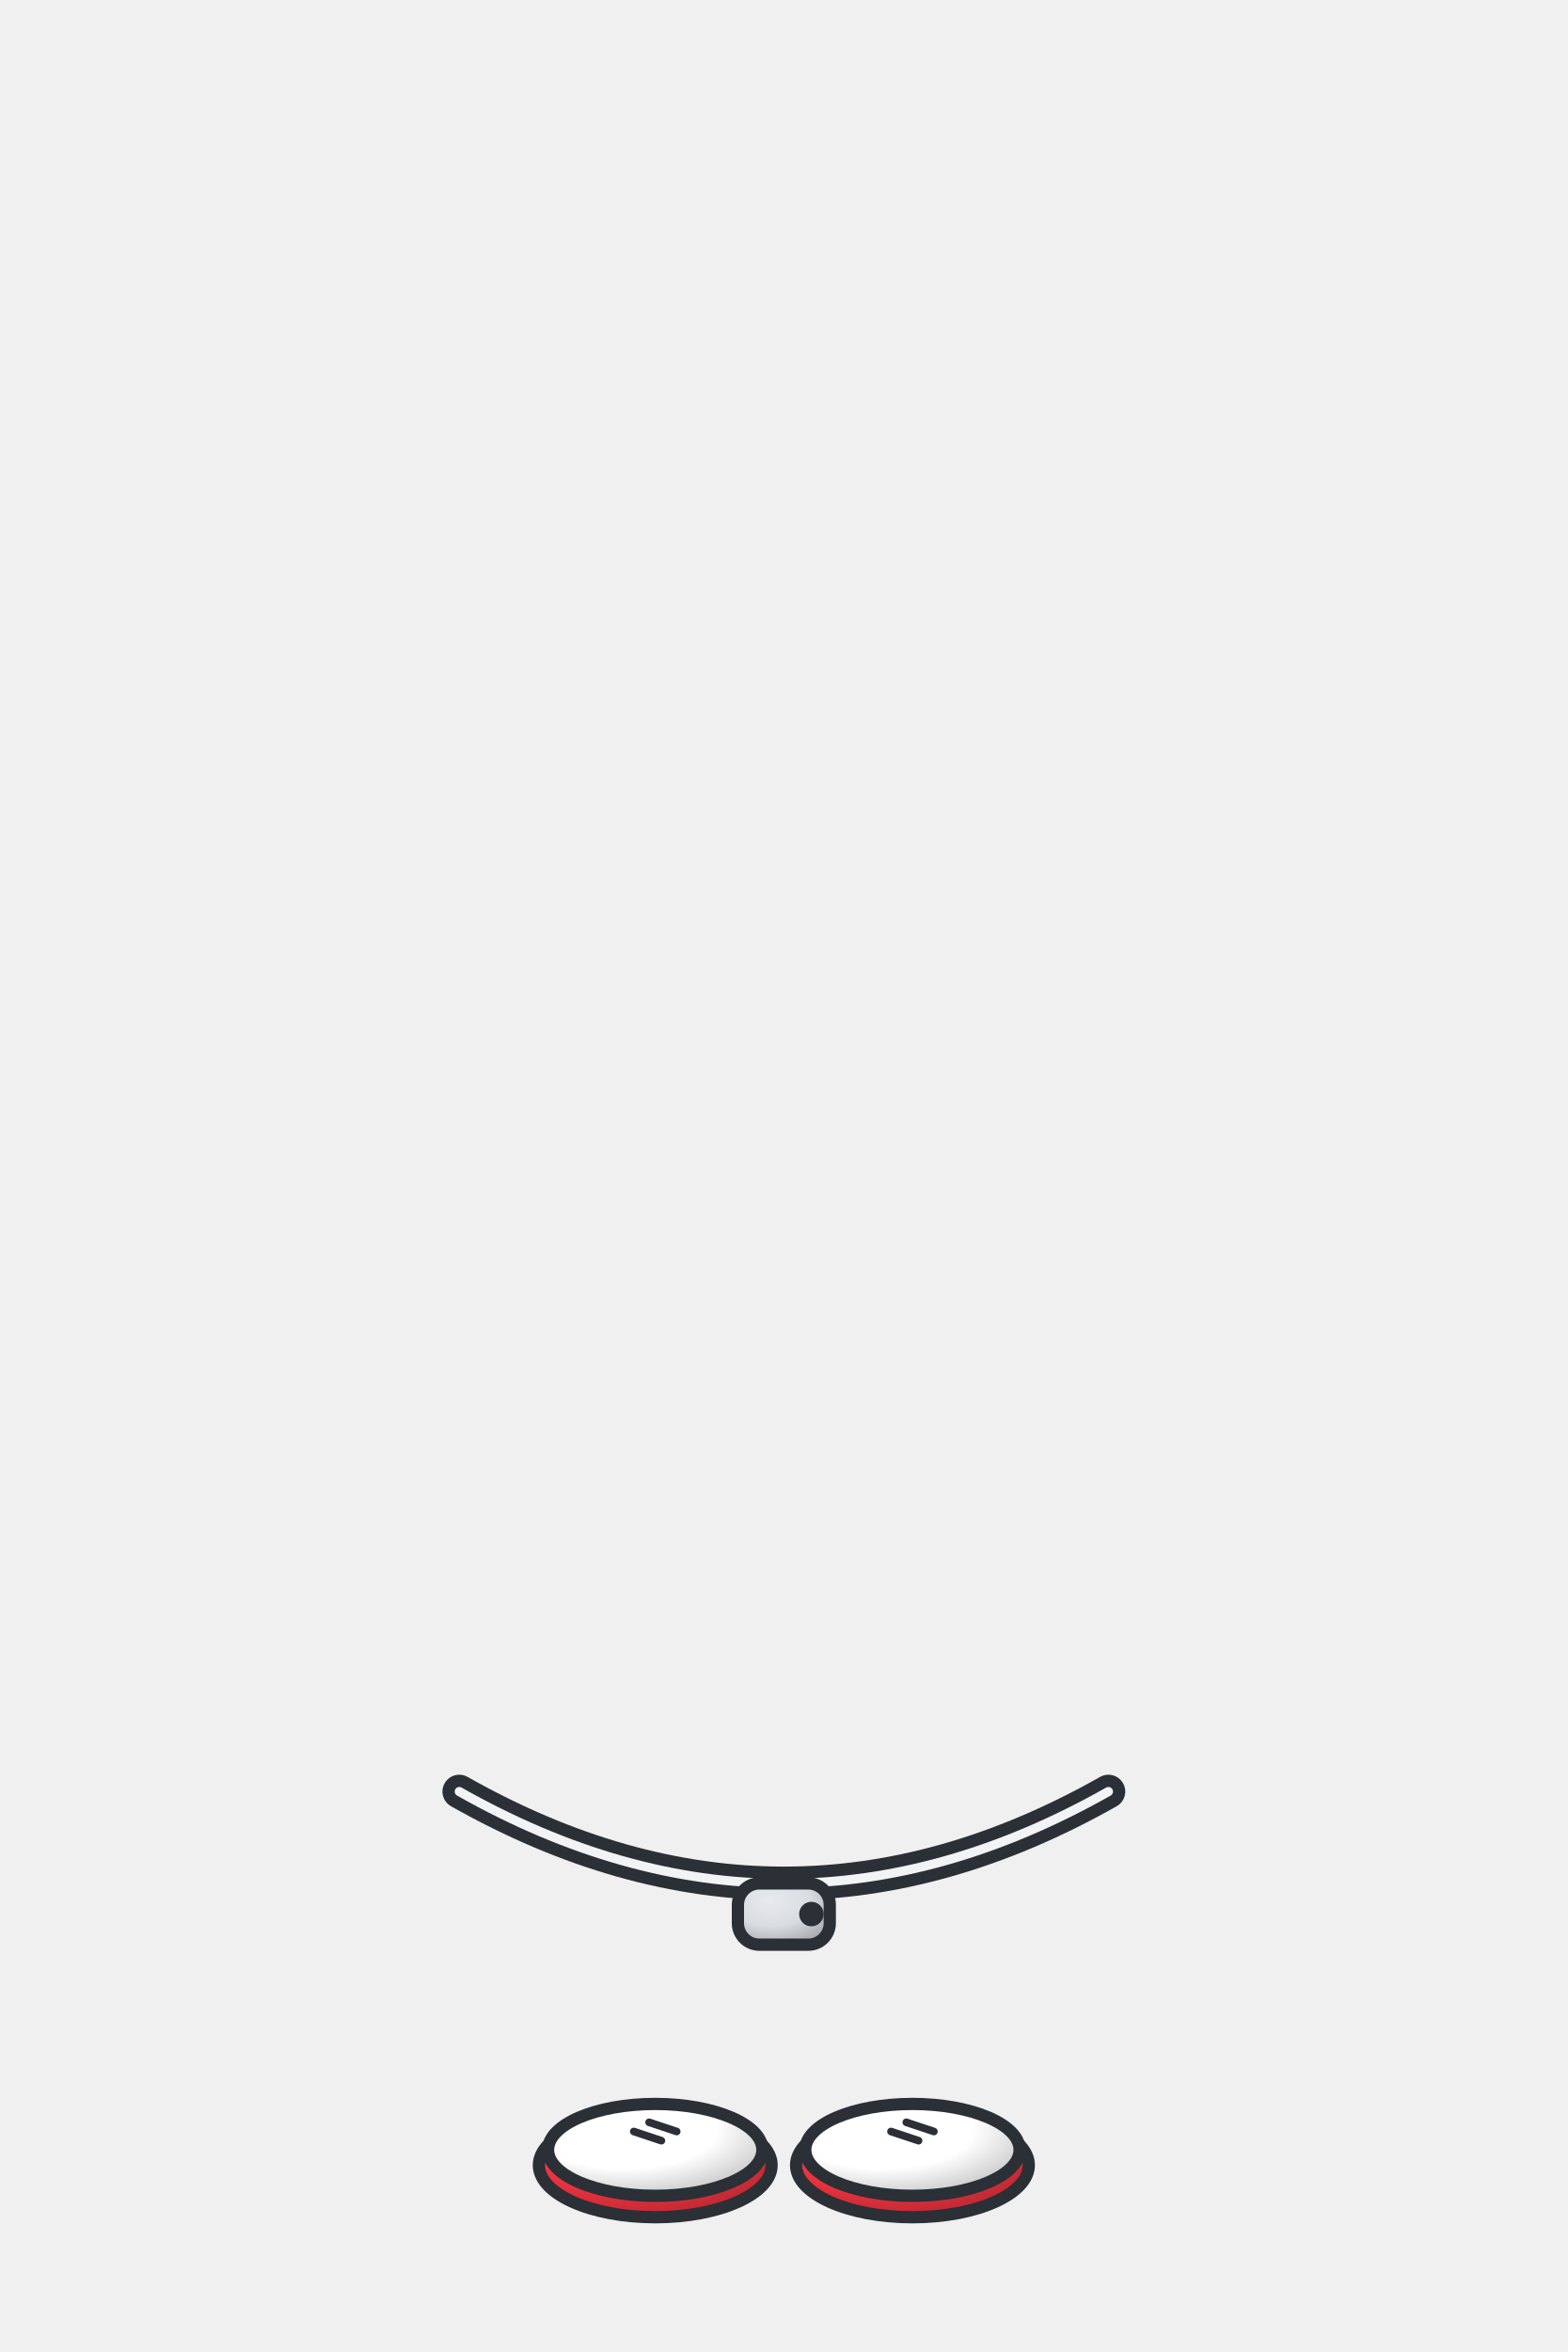
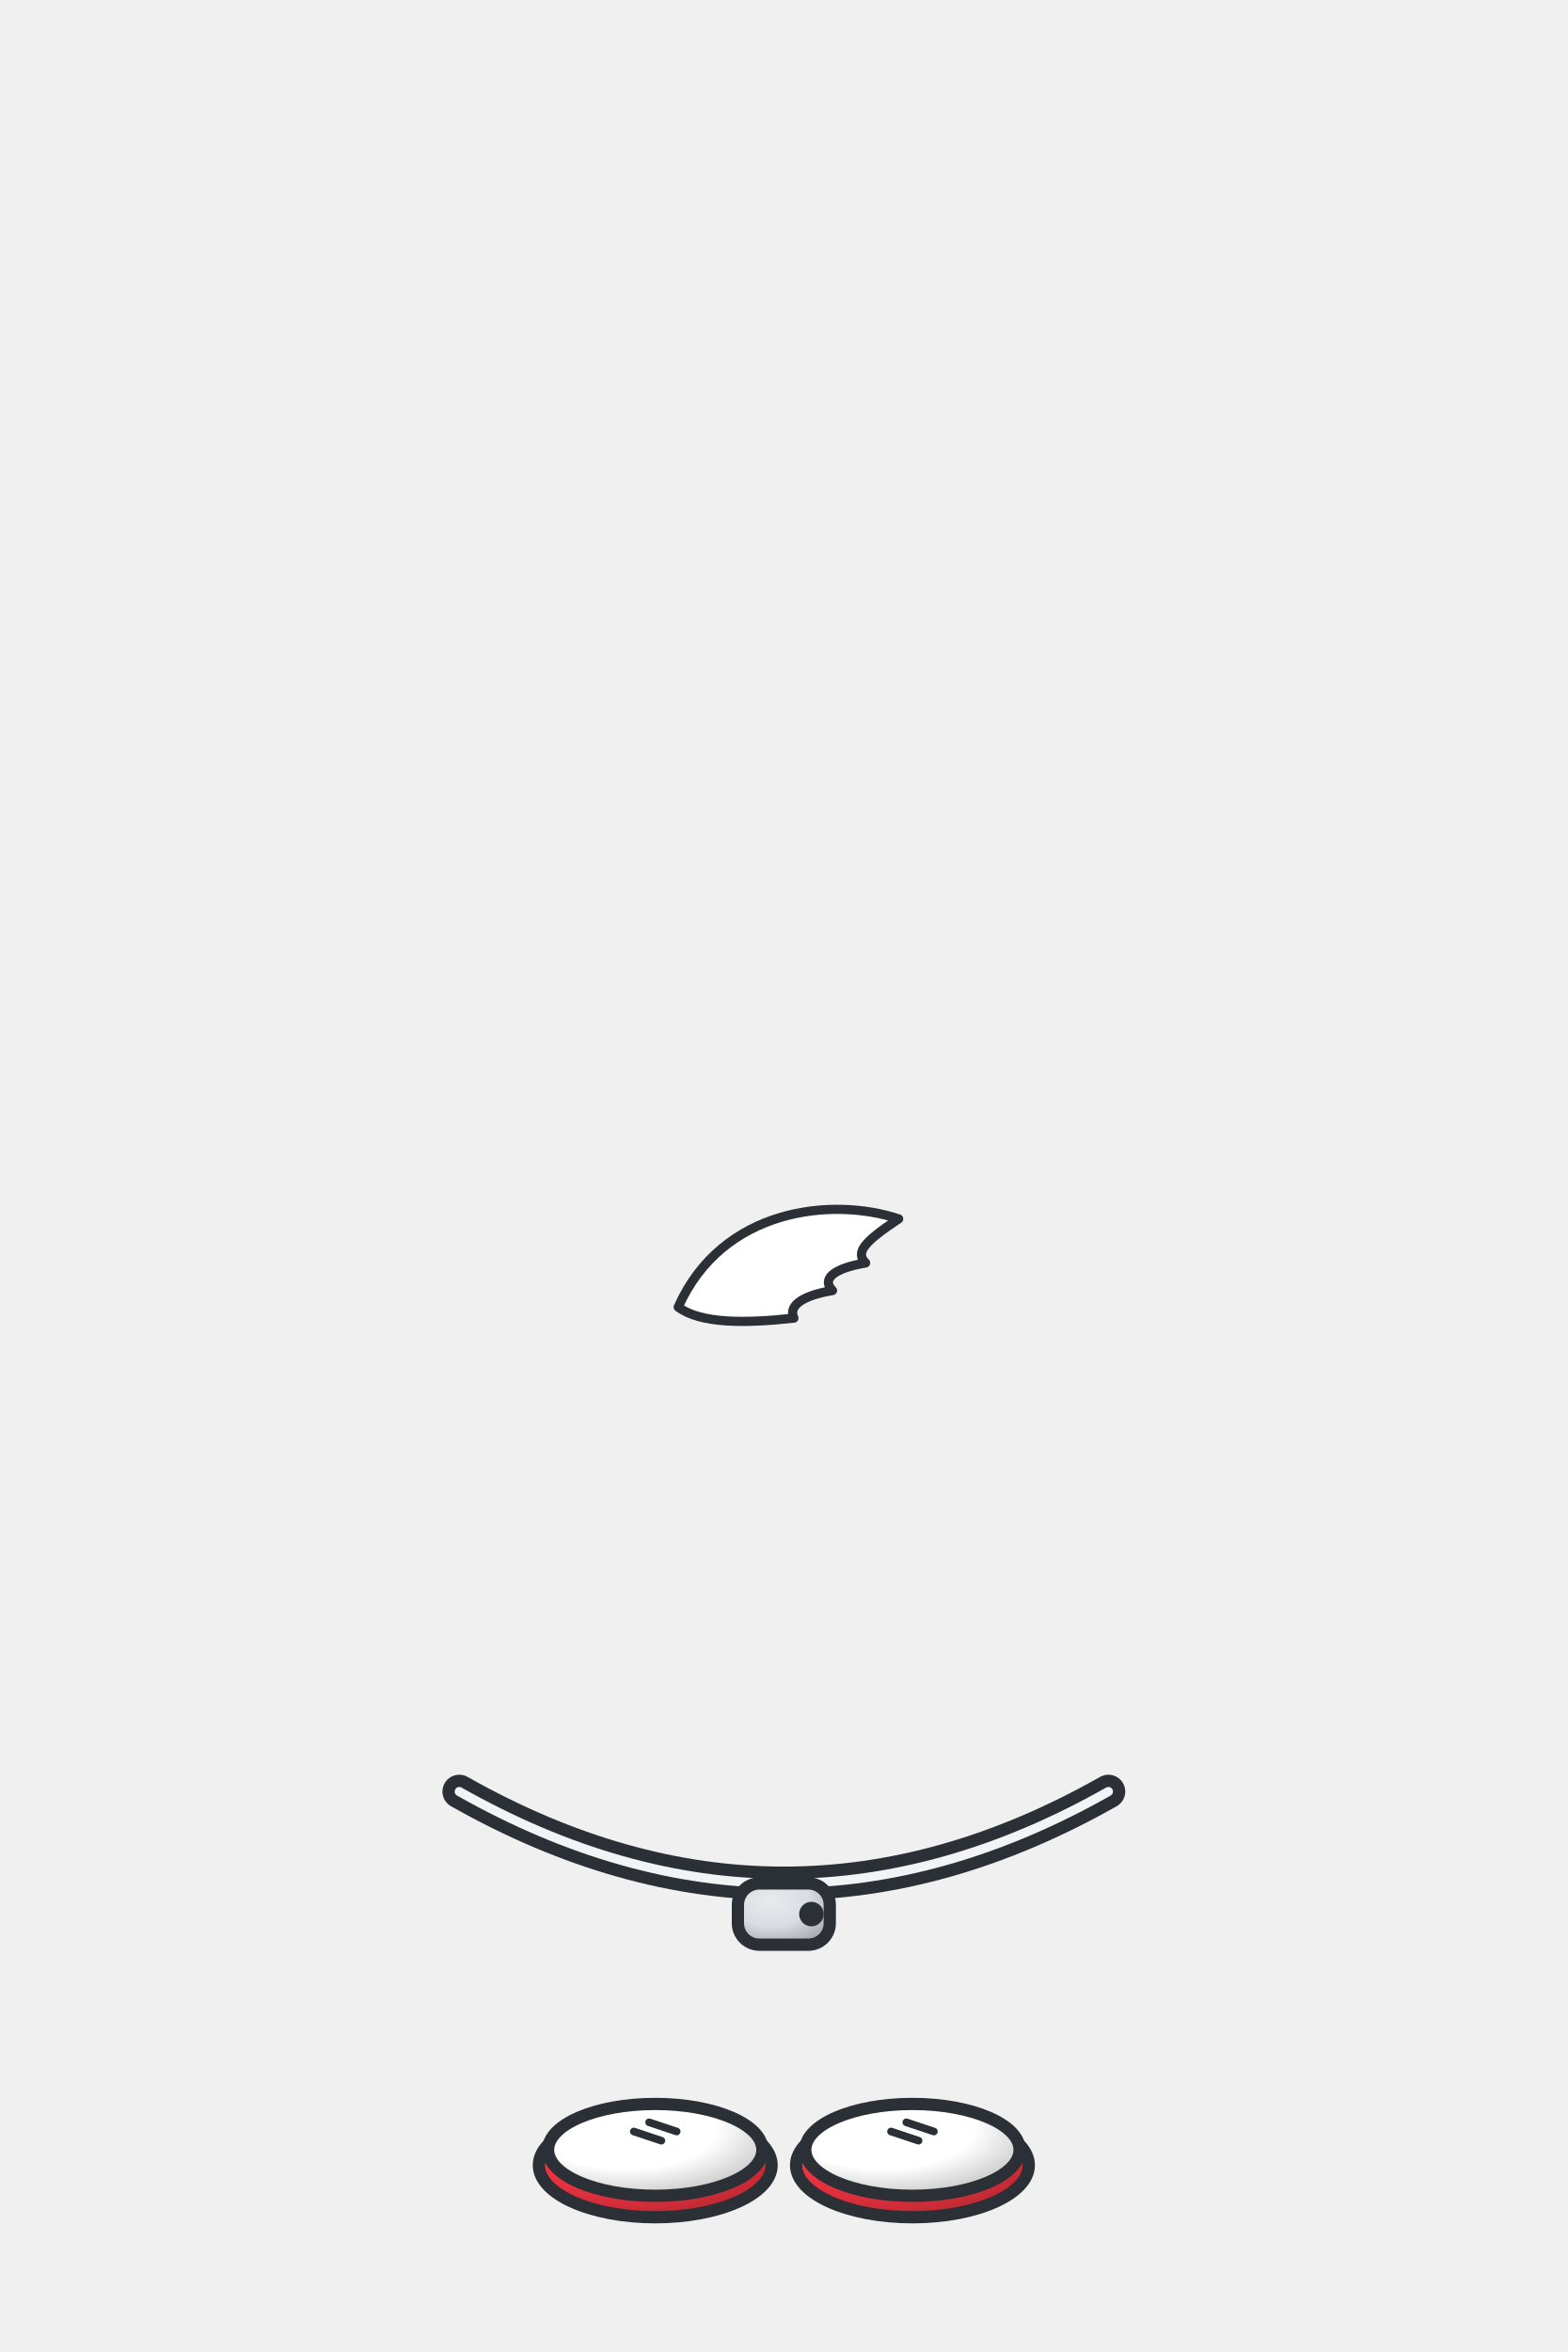
<svg xmlns="http://www.w3.org/2000/svg" width="1024" height="1536" viewBox="0 0 1024 1536">
  <defs>
    <filter id="soft" x="-50%" y="-50%" width="200%" height="200%">
      <feGaussianBlur stdDeviation="14" />
    </filter>
    <filter id="glow" x="-50%" y="-50%" width="200%" height="200%">
      <feGaussianBlur stdDeviation="30" />
    </filter>
    <radialGradient id="ballD9DCE1" cx="0.36" cy="0.28" r="0.85">
      <stop offset="0" stop-color="#E8EAED" />
      <stop offset="0.5" stop-color="#D9DCE1" />
      <stop offset="1" stop-color="#9C9EA2" />
    </radialGradient>
    <radialGradient id="ballEE3340" cx="0.36" cy="0.28" r="0.85">
      <stop offset="0" stop-color="#F5858C" />
      <stop offset="0.5" stop-color="#EE3340" />
      <stop offset="1" stop-color="#AB252E" />
    </radialGradient>
    <radialGradient id="ballFFFFFF" cx="0.36" cy="0.28" r="0.85">
      <stop offset="0" stop-color="#FFFFFF" />
      <stop offset="0.5" stop-color="#FFFFFF" />
      <stop offset="1" stop-color="#B8B8B8" />
    </radialGradient>
  </defs>
  <path d="M300,1170 Q512,1290 724,1170" fill="none" stroke="#2B2F36" stroke-width="22" stroke-linecap="round" stroke-linejoin="round" />
  <path d="M300,1170 Q512,1290 724,1170" fill="none" stroke="#F2F3F5" stroke-width="6" stroke-linecap="round" stroke-linejoin="round" />
  <rect x="482" y="1230" width="60" height="40" rx="14" fill="url(#ballD9DCE1)" stroke="#2B2F36" stroke-width="8" />
  <circle cx="530" cy="1250" r="8" fill="#2B2F36" />
+   <path d="M-1,0.3 C-0.6,-0.6 0.4,-0.7 1,-0.5 C0.7,-0.3 0.6,-0.2 0.7,-0.1 C0.4,-0.05 0.3,0.05 0.4,0.15 C0.1,0.2 0,0.3 0.05,0.4 C-0.4,0.45 -0.8,0.45 -1,0.3 Z" fill="#FFFFFF" stroke="#2B2F36" stroke-width="6" stroke-linejoin="round" vector-effect="non-scaling-stroke" transform="translate(515 832) scale(72)" />
  <ellipse cx="428" cy="1414" rx="76" ry="34" fill="url(#ballEE3340)" stroke="#2B2F36" stroke-width="8" stroke-linejoin="round" />
  <ellipse cx="428" cy="1404" rx="70" ry="30" fill="url(#ballFFFFFF)" stroke="#2B2F36" stroke-width="8" stroke-linejoin="round" />
  <path d="M414,1392 L432,1398 M424,1386 L442,1392" fill="none" stroke="#2B2F36" stroke-width="5" stroke-linecap="round" stroke-linejoin="round" />
  <ellipse cx="596" cy="1414" rx="76" ry="34" fill="url(#ballEE3340)" stroke="#2B2F36" stroke-width="8" stroke-linejoin="round" />
  <ellipse cx="596" cy="1404" rx="70" ry="30" fill="url(#ballFFFFFF)" stroke="#2B2F36" stroke-width="8" stroke-linejoin="round" />
  <path d="M582,1392 L600,1398 M592,1386 L610,1392" fill="none" stroke="#2B2F36" stroke-width="5" stroke-linecap="round" stroke-linejoin="round" />
</svg>
